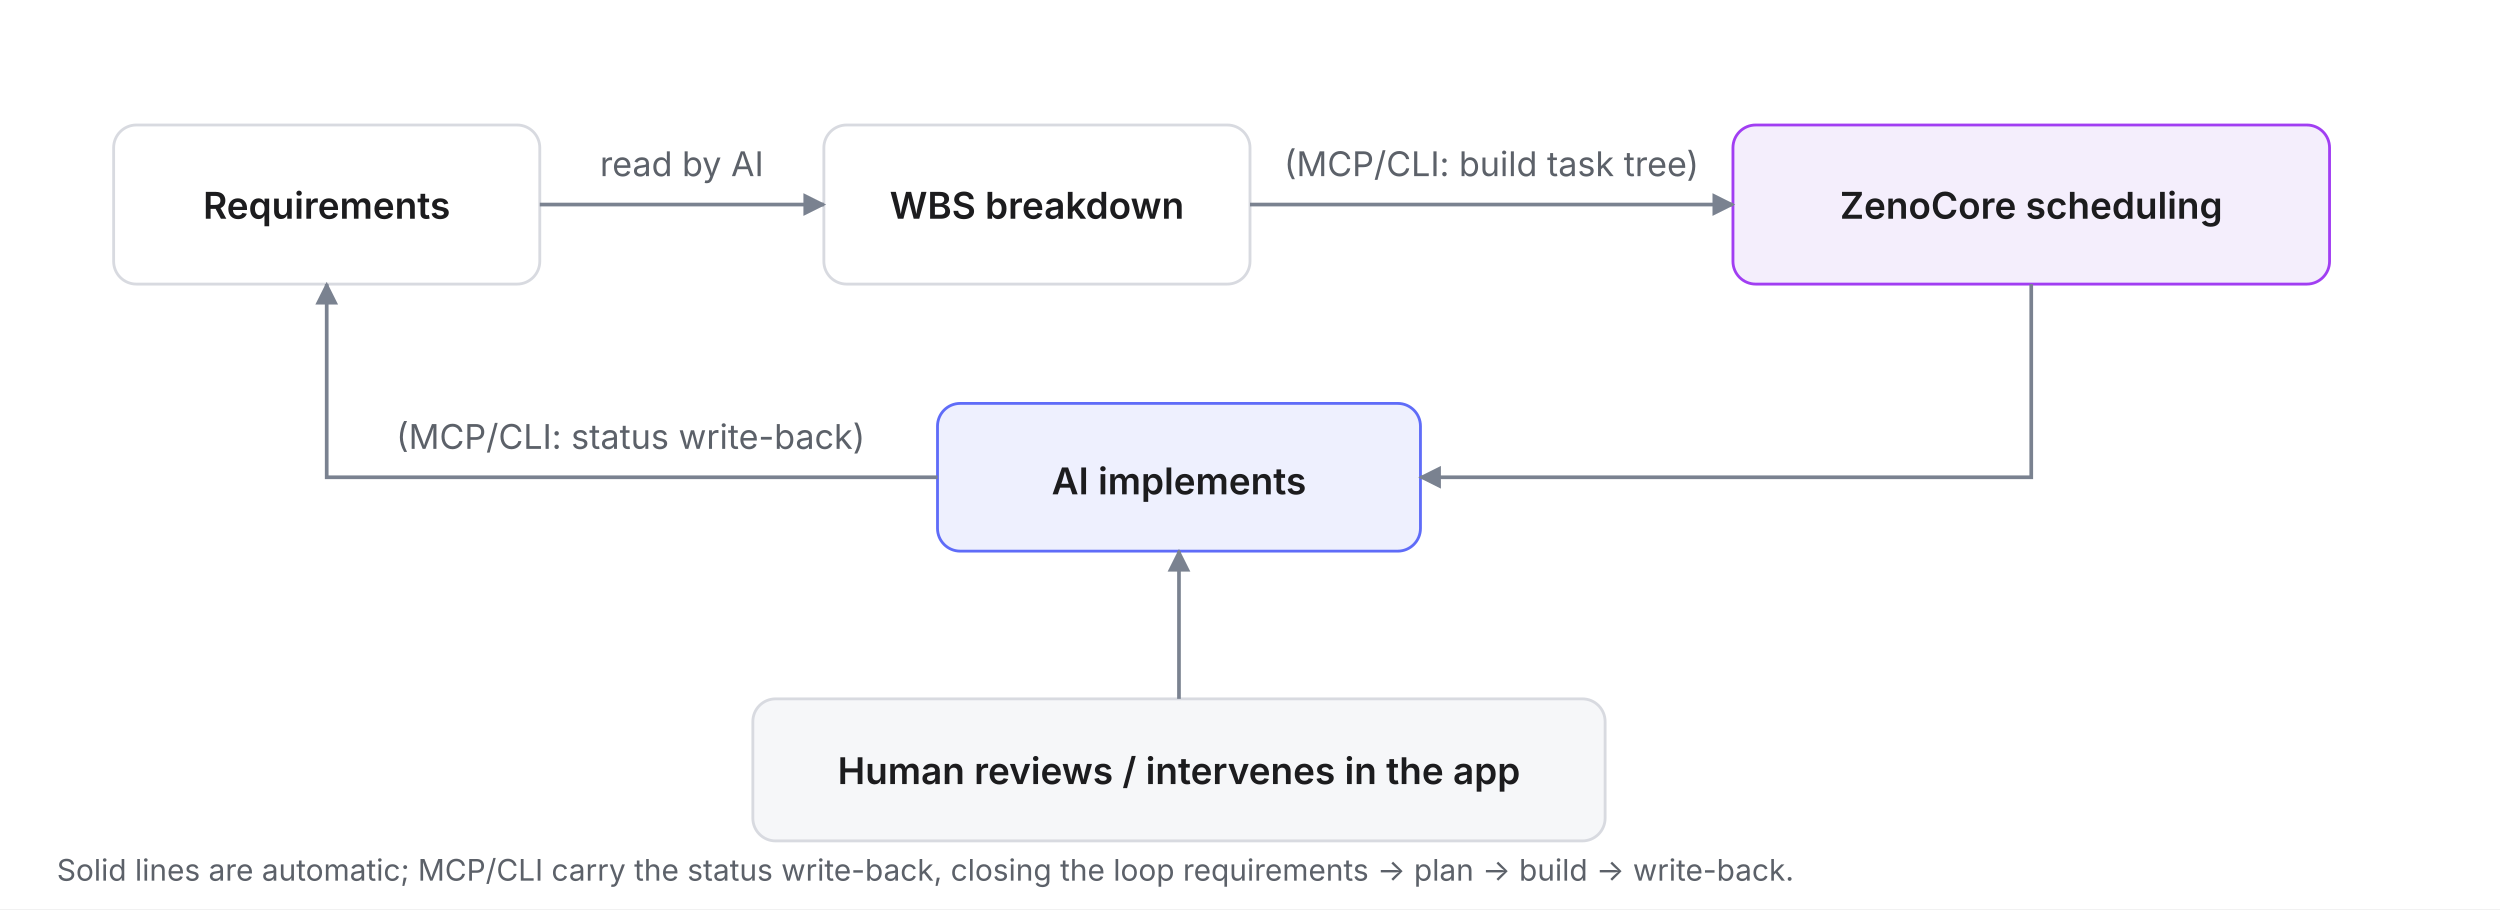
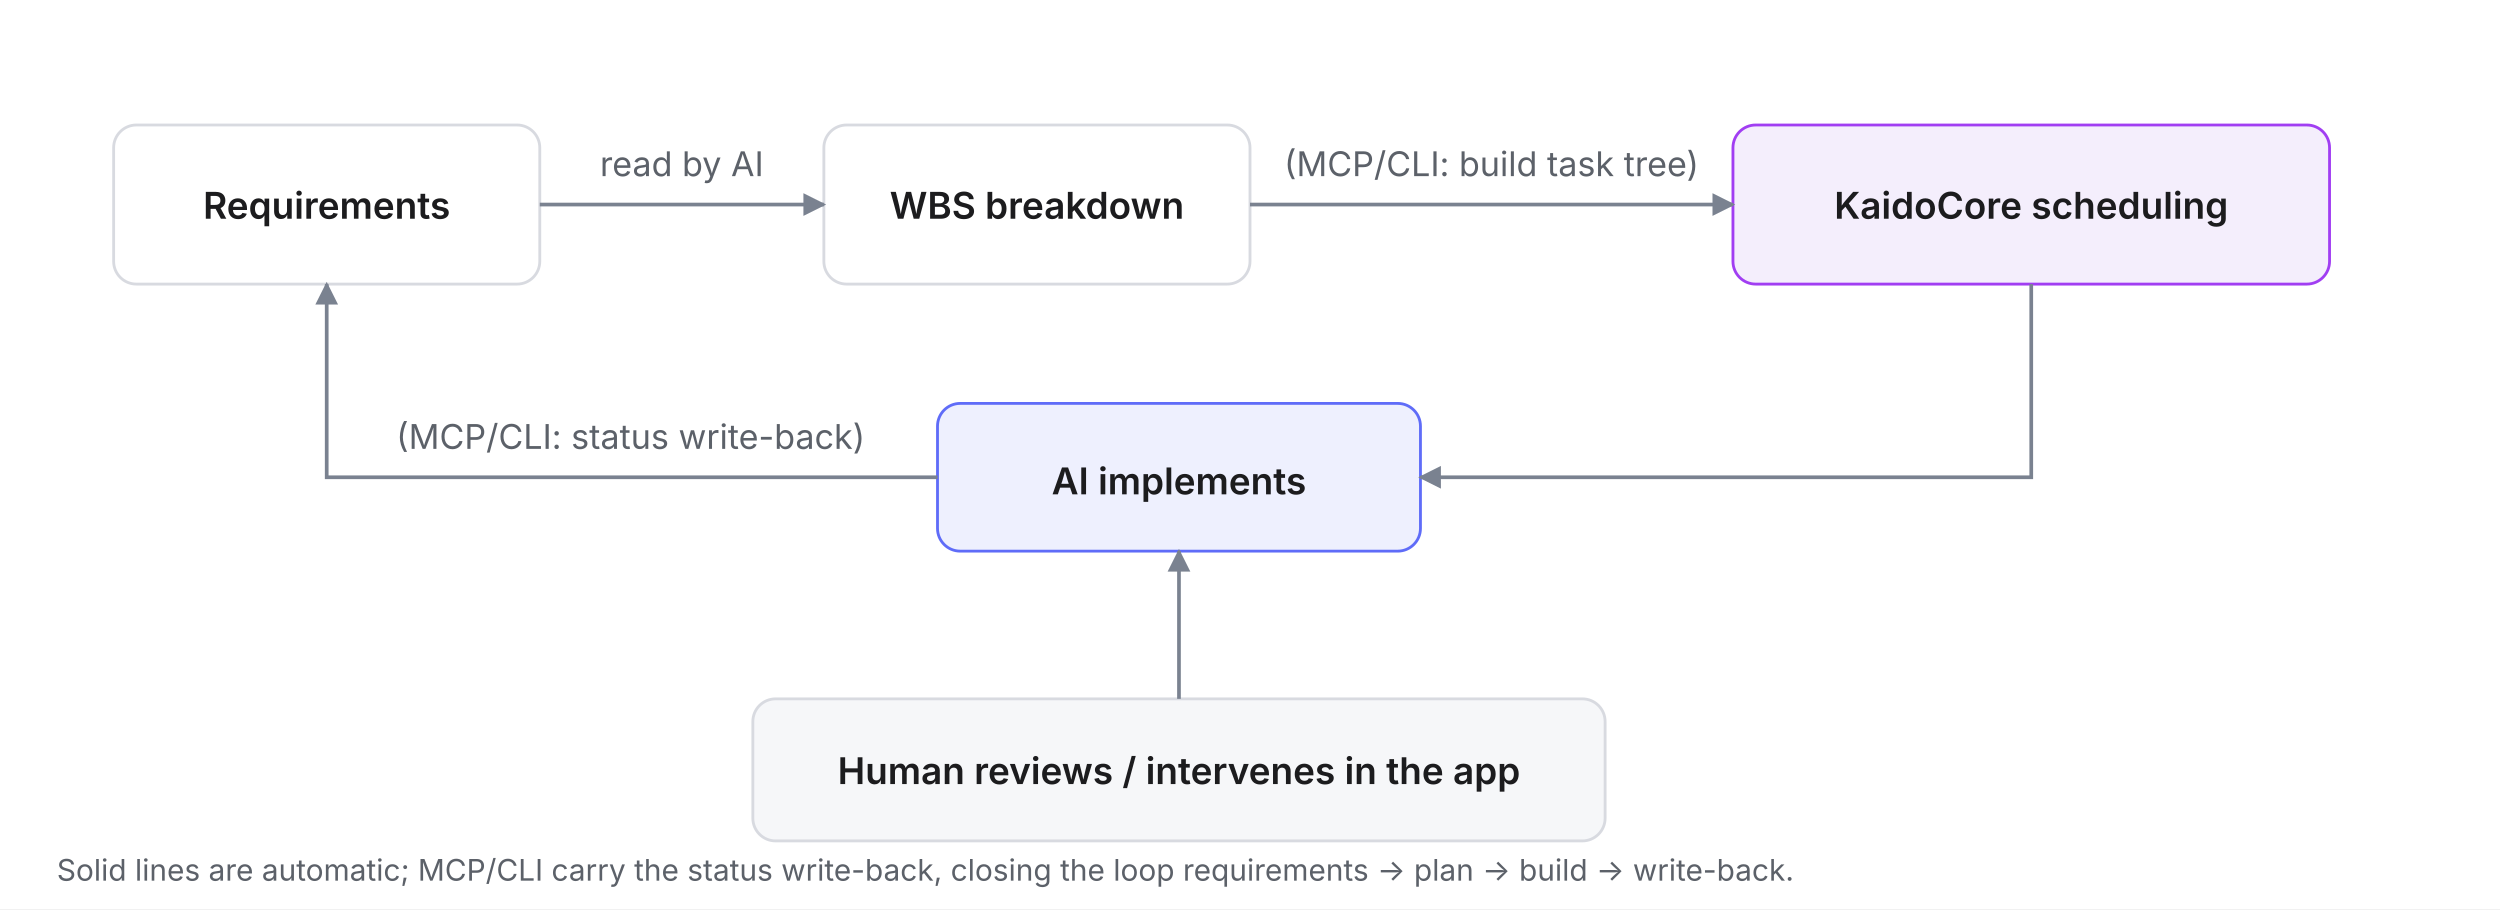
- <svg xmlns="http://www.w3.org/2000/svg" viewBox="0 0 880 320" width="880" height="320" role="img" aria-labelledby="zeno-fig-title zeno-fig-desc">
+ <svg xmlns="http://www.w3.org/2000/svg" viewBox="0 0 880 320" width="880" height="320" role="img" aria-labelledby="kaido-fig-title kaido-fig-desc">
  <style>
    .canvas { fill: #FFFFFF; }
    .panel { fill: #FFFFFF; stroke: #D8DAE0; stroke-width: 1; }
    .soft { fill: #F6F7F9; stroke: #D8DAE0; stroke-width: 1; }
    .accent { fill: #EEF0FE; stroke: #5F6CF8; stroke-width: 1; }
    .core { fill: #F4EEFC; stroke: #A13EF2; stroke-width: 1; }
    .line { stroke: #7A8290; stroke-width: 1.3; fill: none; }
    .tree { stroke: #C3C7D0; stroke-width: 1; fill: none; }
    .t-title { font: 600 13px "SF Pro Text", -apple-system, "PingFang SC", "Hiragino Sans GB", "Microsoft YaHei", sans-serif; fill: #1C1C1E; }
    .t-sub { font: 400 12px "SF Pro Text", -apple-system, "PingFang SC", "Hiragino Sans GB", "Microsoft YaHei", sans-serif; fill: #5C6169; }
    .t-name { font: 600 12.5px "SF Mono", ui-monospace, Menlo, monospace; fill: #1C1C1E; }
    .t-mono { font: 400 12px "SF Mono", ui-monospace, Menlo, monospace; fill: #1C1C1E; }
    .t-band { font: 600 11px "SF Pro Text", -apple-system, "PingFang SC", "Hiragino Sans GB", "Microsoft YaHei", sans-serif; fill: #5C6169; letter-spacing: 0.4px; }
    .t-note { font: 400 10.5px "SF Pro Text", -apple-system, "PingFang SC", "Hiragino Sans GB", "Microsoft YaHei", sans-serif; fill: #5C6169; }
    .arrow-head { fill: #7A8290; }
    @media (prefers-color-scheme: dark) {
      .canvas { fill: #1C1C1E; }
      .panel { fill: #2C2C2E; stroke: #3A3A3C; }
      .soft { fill: #242426; stroke: #3A3A3C; }
      .accent { fill: #232640; stroke: #5F6CF8; }
      .core { fill: #2B2233; stroke: #A13EF2; }
      .line { stroke: #8B93A3; }
      .tree { stroke: #4A4A4E; }
      .t-title, .t-name, .t-mono { fill: #F2F2F7; }
      .t-sub, .t-band, .t-note { fill: #A6A6AD; }
      .arrow-head { fill: #8B93A3; }
    }
  </style>
  <defs>
-     <marker id="zeno-arrow" markerWidth="8" markerHeight="8" refX="7.2" refY="4" orient="auto" markerUnits="userSpaceOnUse">
+     <marker id="kaido-arrow" markerWidth="8" markerHeight="8" refX="7.2" refY="4" orient="auto" markerUnits="userSpaceOnUse">
      <path d="M0,0 L8,4 L0,8 Z" class="arrow-head" />
    </marker>
  </defs>
  <rect class="canvas" x="0" y="0" width="880" height="320" />
  <rect class="panel" x="40" y="44" width="150" height="56" rx="8" />
  <text class="t-title" x="115" y="77" text-anchor="middle">Requirements</text>
  <rect class="panel" x="290" y="44" width="150" height="56" rx="8" />
  <text class="t-title" x="365" y="77" text-anchor="middle">WBS breakdown</text>
  <rect class="core" x="610" y="44" width="210" height="56" rx="8" />
-   <text class="t-title" x="715" y="77" text-anchor="middle">ZenoCore scheduling</text>
-   <path class="line" d="M190,72 L290,72" marker-end="url(#zeno-arrow)" />
+   <text class="t-title" x="715" y="77" text-anchor="middle">KaidoCore scheduling</text>
+   <path class="line" d="M190,72 L290,72" marker-end="url(#kaido-arrow)" />
  <text class="t-sub" x="240" y="62" text-anchor="middle">read by AI</text>
-   <path class="line" d="M440,72 L610,72" marker-end="url(#zeno-arrow)" />
+   <path class="line" d="M440,72 L610,72" marker-end="url(#kaido-arrow)" />
  <text class="t-sub" x="525" y="62" text-anchor="middle">(MCP/CLI: build task tree)</text>
  <rect class="accent" x="330" y="142" width="170" height="52" rx="8" />
  <text class="t-title" x="415" y="174" text-anchor="middle">AI implements</text>
-   <path class="line" d="M715,100 L715,168 L500,168" marker-end="url(#zeno-arrow)" />
-   <path class="line" d="M330,168 L115,168 L115,100" marker-end="url(#zeno-arrow)" />
+   <path class="line" d="M715,100 L715,168 L500,168" marker-end="url(#kaido-arrow)" />
+   <path class="line" d="M330,168 L115,168 L115,100" marker-end="url(#kaido-arrow)" />
  <text class="t-sub" x="222" y="158" text-anchor="middle">(MCP/CLI: status write-back)</text>
  <rect class="soft" x="265" y="246" width="300" height="50" rx="8" />
  <text class="t-title" x="415" y="276" text-anchor="middle">Human reviews / intervenes in the app</text>
-   <path class="line" d="M415,246 L415,194" marker-end="url(#zeno-arrow)" />
+   <path class="line" d="M415,246 L415,194" marker-end="url(#kaido-arrow)" />
  <text class="t-note" x="20" y="310">Solid lines are automatic; MCP/CLI carry the status write-back, closing the loop requirements → plan → build → write-back.</text>
</svg>
